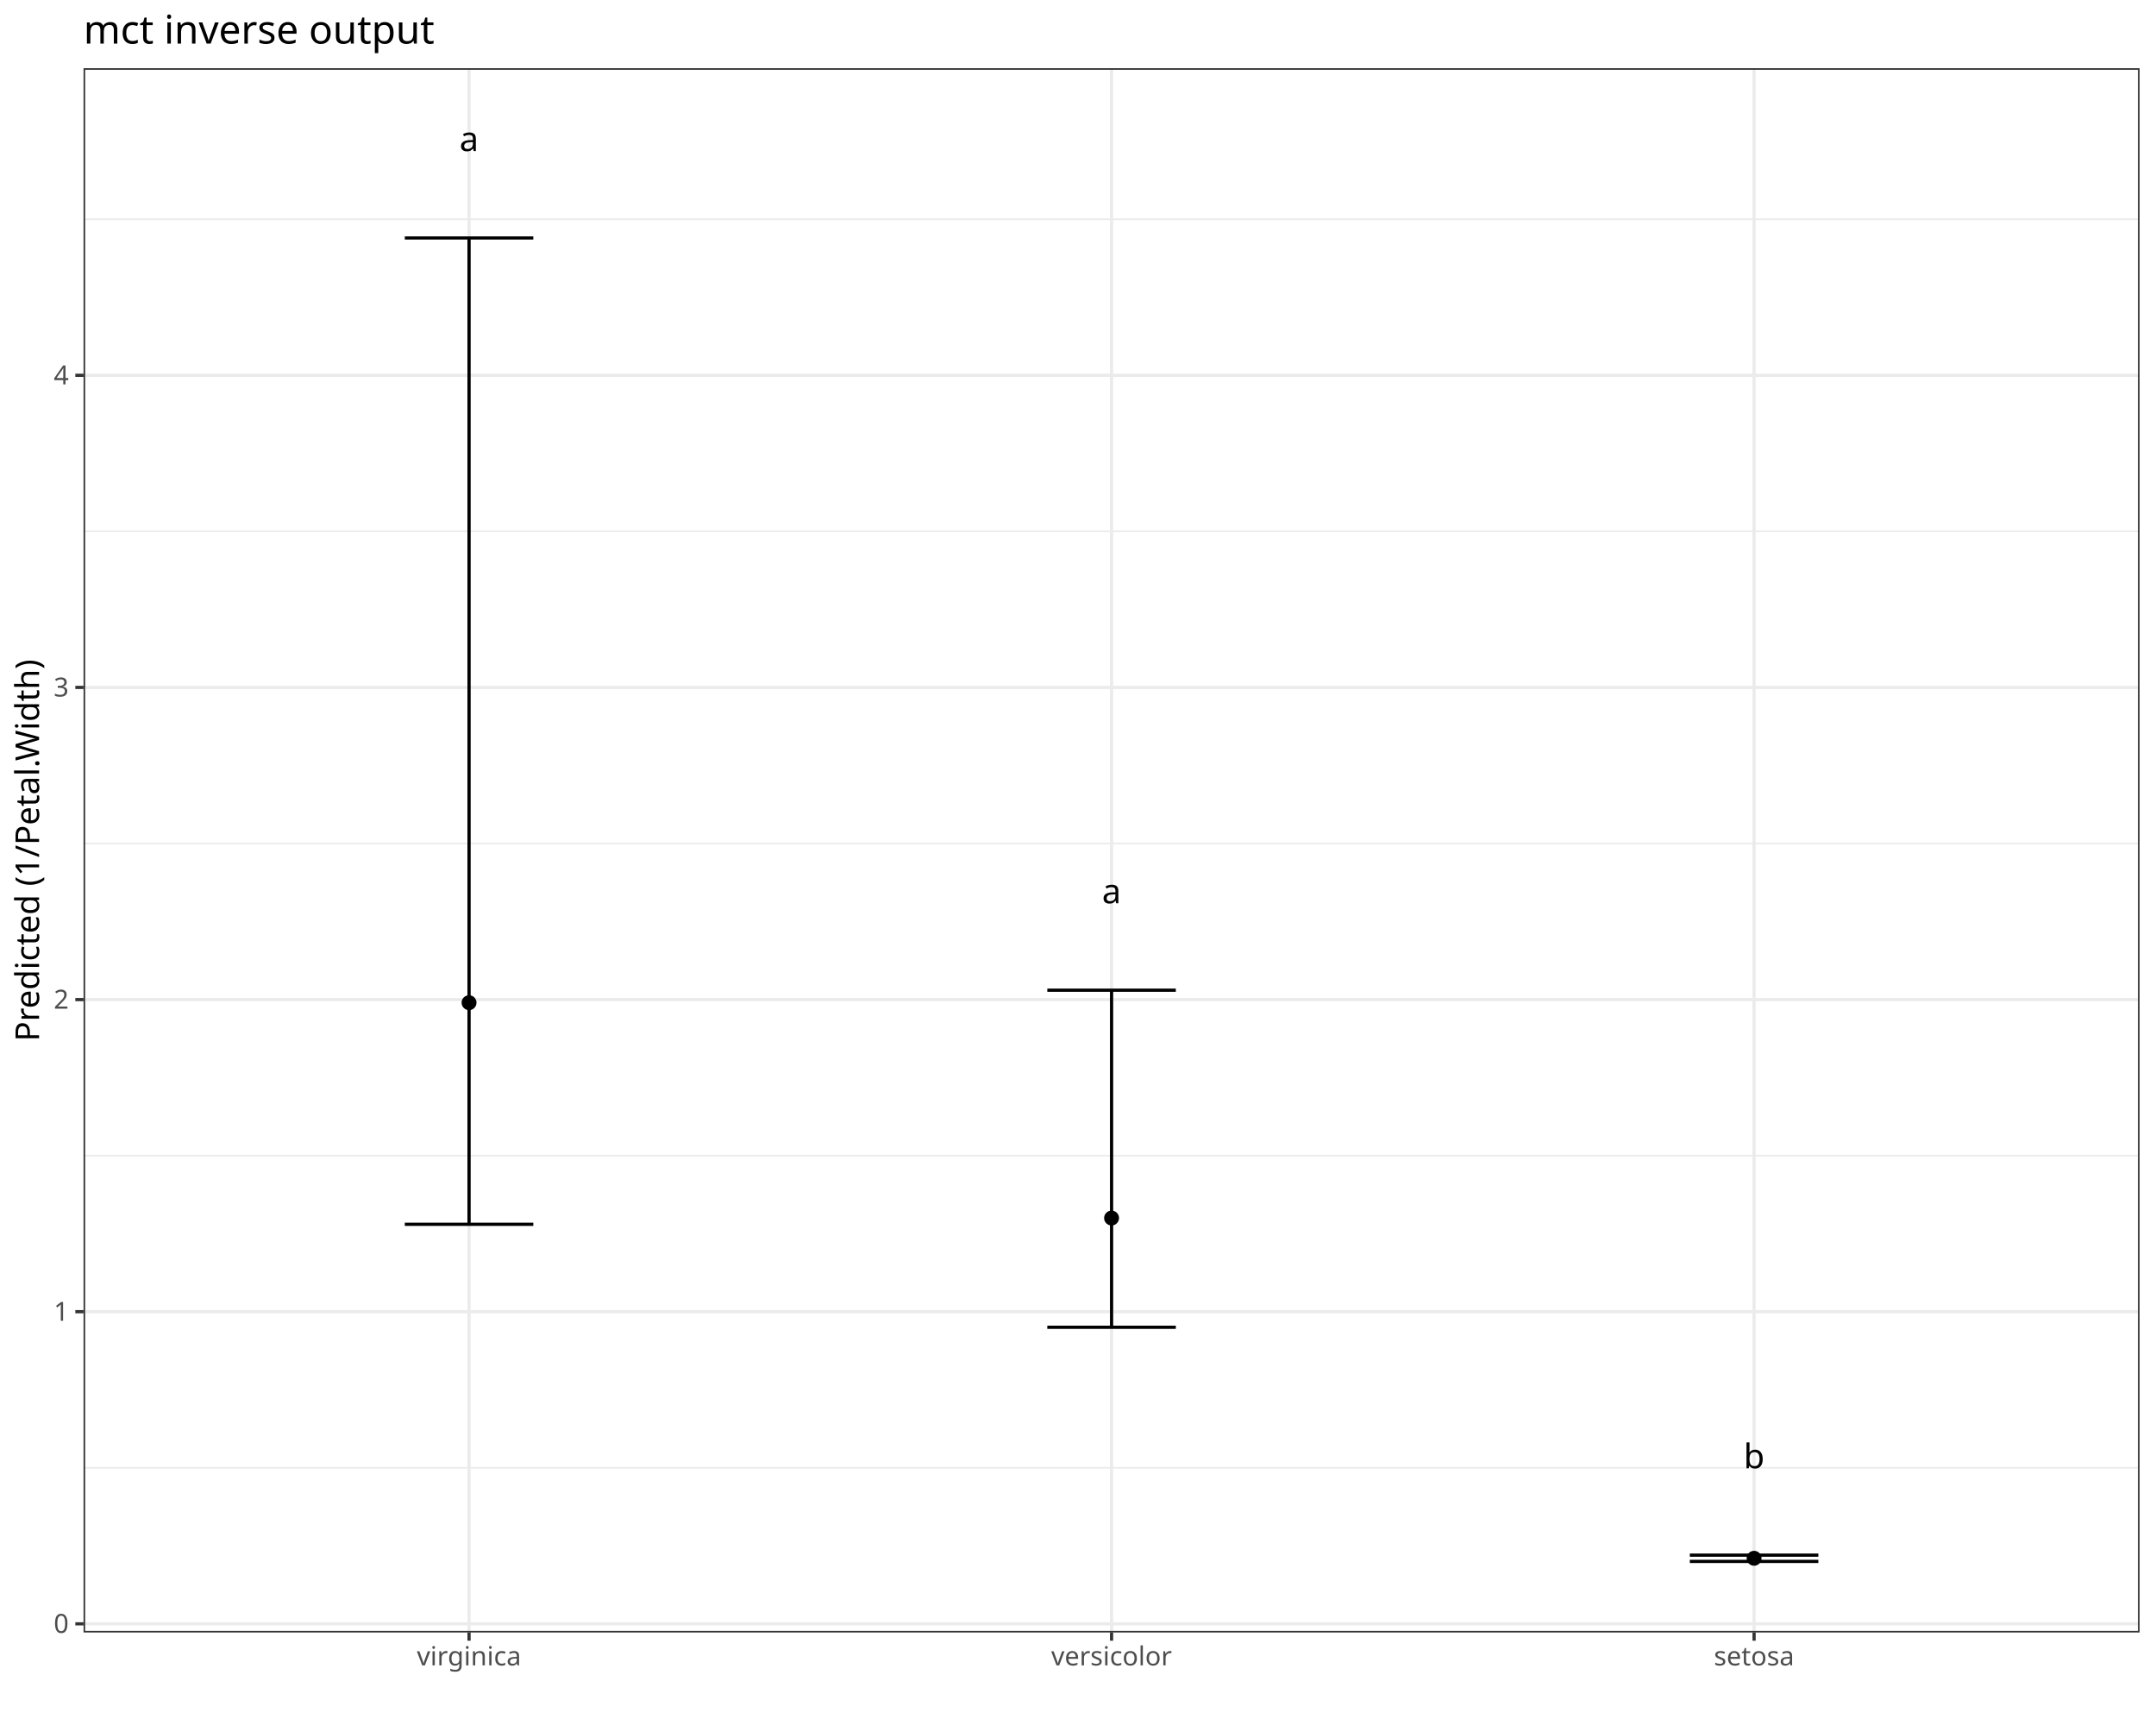
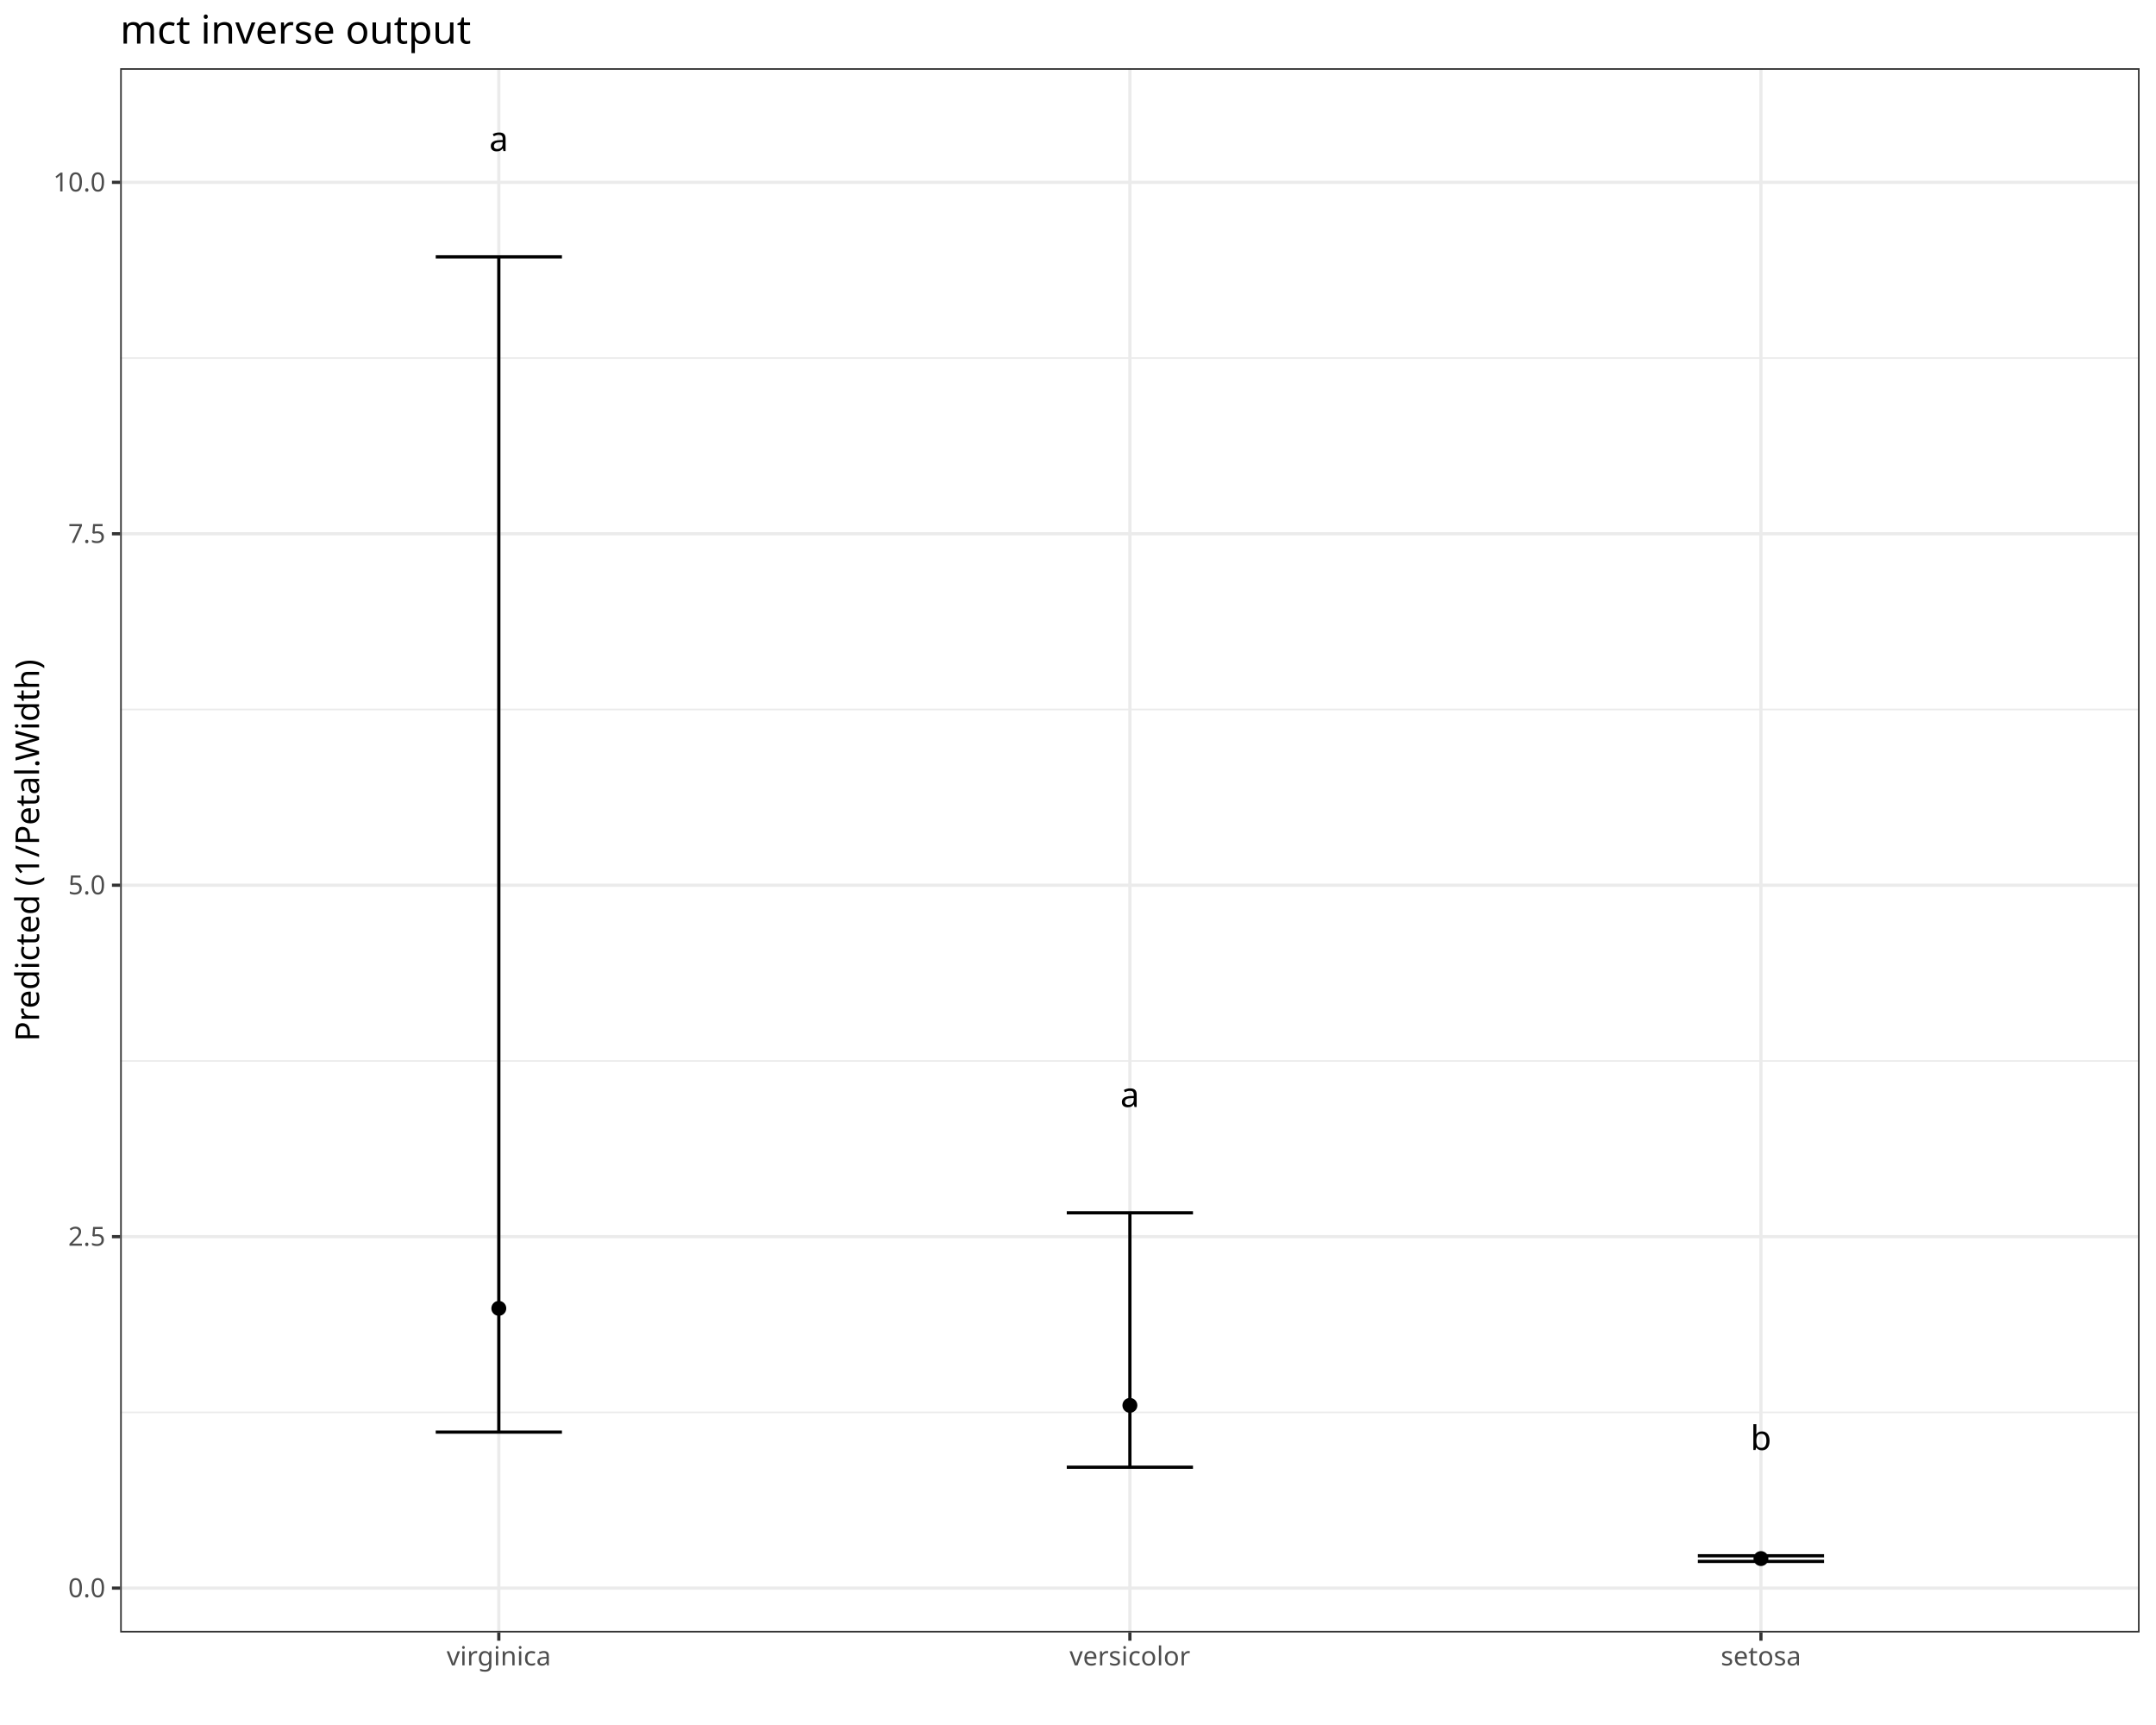
<svg xmlns="http://www.w3.org/2000/svg" class="svglite" data-engine-version="2.0" width="720.00pt" height="576.00pt" viewBox="0 0 720.00 576.00">
  <defs>
    <style type="text/css">
    .svglite line, .svglite polyline, .svglite polygon, .svglite path, .svglite rect, .svglite circle {
      fill: none;
      stroke: #000000;
      stroke-linecap: round;
      stroke-linejoin: round;
      stroke-miterlimit: 10.00;
    }
  </style>
  </defs>
  <rect width="100%" height="100%" style="stroke: none; fill: #FFFFFF;" />
  <defs>
    <clipPath id="cpMC4wMHw3MjAuMDB8MC4wMHw1NzYuMDA=">
      <rect x="0.00" y="0.00" width="720.00" height="576.00" />
    </clipPath>
  </defs>
  <g clip-path="url(#cpMC4wMHw3MjAuMDB8MC4wMHw1NzYuMDA=)">
-     <rect x="-0" y="0.00" width="720.00" height="576.00" style="stroke-width: 1.07; stroke: #FFFFFF; fill: #FFFFFF;" />
+     <rect x="0.00" y="0.00" width="720.00" height="576.00" style="stroke-width: 1.07; stroke: #FFFFFF; fill: #FFFFFF;" />
  </g>
  <defs>
-     <clipPath id="cpMjcuOTB8NzE0LjUyfDIyLjc4fDU0NS4xMQ==">
-       <rect x="27.90" y="22.78" width="686.62" height="522.33" />
+     <clipPath id="cpNDAuMTN8NzE0LjUyfDIyLjc4fDU0NS4xMQ==">
+       <rect x="40.13" y="22.78" width="674.39" height="522.33" />
    </clipPath>
  </defs>
-   <g clip-path="url(#cpMjcuOTB8NzE0LjUyfDIyLjc4fDU0NS4xMQ==)">
-     <rect x="27.90" y="22.78" width="686.62" height="522.33" style="stroke-width: 1.07; stroke: none; fill: #FFFFFF;" />
-     <polyline points="27.90,490.10 714.52,490.10 " style="stroke-width: 0.53; stroke: #EBEBEB; stroke-linecap: butt;" />
-     <polyline points="27.90,385.88 714.52,385.88 " style="stroke-width: 0.53; stroke: #EBEBEB; stroke-linecap: butt;" />
-     <polyline points="27.90,281.66 714.52,281.66 " style="stroke-width: 0.53; stroke: #EBEBEB; stroke-linecap: butt;" />
-     <polyline points="27.90,177.43 714.52,177.43 " style="stroke-width: 0.53; stroke: #EBEBEB; stroke-linecap: butt;" />
-     <polyline points="27.90,73.21 714.52,73.21 " style="stroke-width: 0.53; stroke: #EBEBEB; stroke-linecap: butt;" />
-     <polyline points="27.90,542.22 714.52,542.22 " style="stroke-width: 1.07; stroke: #EBEBEB; stroke-linecap: butt;" />
-     <polyline points="27.90,437.99 714.52,437.99 " style="stroke-width: 1.07; stroke: #EBEBEB; stroke-linecap: butt;" />
-     <polyline points="27.90,333.77 714.52,333.77 " style="stroke-width: 1.07; stroke: #EBEBEB; stroke-linecap: butt;" />
-     <polyline points="27.90,229.54 714.52,229.54 " style="stroke-width: 1.07; stroke: #EBEBEB; stroke-linecap: butt;" />
-     <polyline points="27.90,125.32 714.52,125.32 " style="stroke-width: 1.07; stroke: #EBEBEB; stroke-linecap: butt;" />
-     <polyline points="156.64,545.11 156.64,22.78 " style="stroke-width: 1.07; stroke: #EBEBEB; stroke-linecap: butt;" />
-     <polyline points="371.21,545.11 371.21,22.78 " style="stroke-width: 1.07; stroke: #EBEBEB; stroke-linecap: butt;" />
-     <polyline points="585.78,545.11 585.78,22.78 " style="stroke-width: 1.07; stroke: #EBEBEB; stroke-linecap: butt;" />
-     <circle cx="156.64" cy="334.81" r="2.49" style="stroke-width: 0.71; stroke: none; fill: #000000;" />
-     <circle cx="371.21" cy="406.72" r="2.49" style="stroke-width: 0.71; stroke: none; fill: #000000;" />
-     <circle cx="585.78" cy="520.33" r="2.49" style="stroke-width: 0.71; stroke: none; fill: #000000;" />
-     <polyline points="135.18,408.81 178.10,408.81 " style="stroke-width: 1.07; stroke-linecap: butt;" />
-     <polyline points="156.64,408.81 156.64,79.46 " style="stroke-width: 1.07; stroke-linecap: butt;" />
-     <polyline points="135.18,79.46 178.10,79.46 " style="stroke-width: 1.07; stroke-linecap: butt;" />
-     <polyline points="349.75,443.20 392.67,443.20 " style="stroke-width: 1.07; stroke-linecap: butt;" />
-     <polyline points="371.21,443.20 371.21,330.64 " style="stroke-width: 1.07; stroke-linecap: butt;" />
-     <polyline points="349.75,330.64 392.67,330.64 " style="stroke-width: 1.07; stroke-linecap: butt;" />
-     <polyline points="564.32,521.37 607.24,521.37 " style="stroke-width: 1.07; stroke-linecap: butt;" />
-     <polyline points="585.78,521.37 585.78,519.29 " style="stroke-width: 1.07; stroke-linecap: butt;" />
-     <polyline points="564.32,519.29 607.24,519.29 " style="stroke-width: 1.07; stroke-linecap: butt;" />
-     <text x="156.64" y="50.44" text-anchor="middle" style="font-size: 11.38px; font-family: sans;" textLength="6.33px" lengthAdjust="spacingAndGlyphs">a</text>
-     <text x="371.21" y="301.62" text-anchor="middle" style="font-size: 11.38px; font-family: sans;" textLength="6.33px" lengthAdjust="spacingAndGlyphs">a</text>
-     <text x="585.78" y="490.27" text-anchor="middle" style="font-size: 11.38px; font-family: sans;" textLength="6.33px" lengthAdjust="spacingAndGlyphs">b</text>
-     <rect x="27.90" y="22.78" width="686.62" height="522.33" style="stroke-width: 1.07; stroke: #333333;" />
+   <g clip-path="url(#cpNDAuMTN8NzE0LjUyfDIyLjc4fDU0NS4xMQ==)">
+     <rect x="40.13" y="22.78" width="674.39" height="522.33" style="stroke-width: 1.07; stroke: none; fill: #FFFFFF;" />
+     <polyline points="40.13,471.61 714.52,471.61 " style="stroke-width: 0.53; stroke: #EBEBEB; stroke-linecap: butt;" />
+     <polyline points="40.13,354.26 714.52,354.26 " style="stroke-width: 0.53; stroke: #EBEBEB; stroke-linecap: butt;" />
+     <polyline points="40.13,236.91 714.52,236.91 " style="stroke-width: 0.53; stroke: #EBEBEB; stroke-linecap: butt;" />
+     <polyline points="40.13,119.56 714.52,119.56 " style="stroke-width: 0.53; stroke: #EBEBEB; stroke-linecap: butt;" />
+     <polyline points="40.13,530.29 714.52,530.29 " style="stroke-width: 1.07; stroke: #EBEBEB; stroke-linecap: butt;" />
+     <polyline points="40.13,412.94 714.52,412.94 " style="stroke-width: 1.07; stroke: #EBEBEB; stroke-linecap: butt;" />
+     <polyline points="40.13,295.59 714.52,295.59 " style="stroke-width: 1.07; stroke: #EBEBEB; stroke-linecap: butt;" />
+     <polyline points="40.13,178.24 714.52,178.24 " style="stroke-width: 1.07; stroke: #EBEBEB; stroke-linecap: butt;" />
+     <polyline points="40.13,60.89 714.52,60.89 " style="stroke-width: 1.07; stroke: #EBEBEB; stroke-linecap: butt;" />
+     <polyline points="166.58,545.11 166.58,22.78 " style="stroke-width: 1.07; stroke: #EBEBEB; stroke-linecap: butt;" />
+     <polyline points="377.33,545.11 377.33,22.78 " style="stroke-width: 1.07; stroke: #EBEBEB; stroke-linecap: butt;" />
+     <polyline points="588.07,545.11 588.07,22.78 " style="stroke-width: 1.07; stroke: #EBEBEB; stroke-linecap: butt;" />
+     <circle cx="166.58" cy="436.88" r="2.49" style="stroke-width: 0.71; stroke: none; fill: #000000;" />
+     <circle cx="377.33" cy="469.27" r="2.49" style="stroke-width: 0.71; stroke: none; fill: #000000;" />
+     <circle cx="588.07" cy="520.43" r="2.49" style="stroke-width: 0.71; stroke: none; fill: #000000;" />
+     <polyline points="145.51,478.19 187.66,478.19 " style="stroke-width: 1.07; stroke-linecap: butt;" />
+     <polyline points="166.58,478.19 166.58,85.77 " style="stroke-width: 1.07; stroke-linecap: butt;" />
+     <polyline points="145.51,85.77 187.66,85.77 " style="stroke-width: 1.07; stroke-linecap: butt;" />
+     <polyline points="356.25,489.92 398.40,489.92 " style="stroke-width: 1.07; stroke-linecap: butt;" />
+     <polyline points="377.33,489.92 377.33,404.96 " style="stroke-width: 1.07; stroke-linecap: butt;" />
+     <polyline points="356.25,404.96 398.40,404.96 " style="stroke-width: 1.07; stroke-linecap: butt;" />
+     <polyline points="567.00,521.37 609.15,521.37 " style="stroke-width: 1.07; stroke-linecap: butt;" />
+     <polyline points="588.07,521.37 588.07,519.49 " style="stroke-width: 1.07; stroke-linecap: butt;" />
+     <polyline points="567.00,519.49 609.15,519.49 " style="stroke-width: 1.07; stroke-linecap: butt;" />
+     <text x="166.58" y="50.44" text-anchor="middle" style="font-size: 11.38px; font-family: sans;" textLength="6.33px" lengthAdjust="spacingAndGlyphs">a</text>
+     <text x="377.33" y="369.63" text-anchor="middle" style="font-size: 11.38px; font-family: sans;" textLength="6.33px" lengthAdjust="spacingAndGlyphs">a</text>
+     <text x="588.07" y="484.17" text-anchor="middle" style="font-size: 11.38px; font-family: sans;" textLength="6.33px" lengthAdjust="spacingAndGlyphs">b</text>
+     <rect x="40.13" y="22.78" width="674.39" height="522.33" style="stroke-width: 1.07; stroke: #333333;" />
  </g>
  <g clip-path="url(#cpMC4wMHw3MjAuMDB8MC4wMHw1NzYuMDA=)">
-     <text x="22.97" y="545.24" text-anchor="end" style="font-size: 8.80px; fill: #4D4D4D; font-family: sans;" textLength="4.89px" lengthAdjust="spacingAndGlyphs">0</text>
-     <text x="22.97" y="441.02" text-anchor="end" style="font-size: 8.80px; fill: #4D4D4D; font-family: sans;" textLength="4.89px" lengthAdjust="spacingAndGlyphs">1</text>
-     <text x="22.97" y="336.80" text-anchor="end" style="font-size: 8.80px; fill: #4D4D4D; font-family: sans;" textLength="4.89px" lengthAdjust="spacingAndGlyphs">2</text>
-     <text x="22.97" y="232.57" text-anchor="end" style="font-size: 8.80px; fill: #4D4D4D; font-family: sans;" textLength="4.89px" lengthAdjust="spacingAndGlyphs">3</text>
-     <text x="22.97" y="128.35" text-anchor="end" style="font-size: 8.80px; fill: #4D4D4D; font-family: sans;" textLength="4.89px" lengthAdjust="spacingAndGlyphs">4</text>
-     <polyline points="25.16,542.22 27.90,542.22 " style="stroke-width: 1.07; stroke: #333333; stroke-linecap: butt;" />
-     <polyline points="25.16,437.99 27.90,437.99 " style="stroke-width: 1.07; stroke: #333333; stroke-linecap: butt;" />
-     <polyline points="25.16,333.77 27.90,333.77 " style="stroke-width: 1.07; stroke: #333333; stroke-linecap: butt;" />
-     <polyline points="25.16,229.54 27.90,229.54 " style="stroke-width: 1.07; stroke: #333333; stroke-linecap: butt;" />
-     <polyline points="25.16,125.32 27.90,125.32 " style="stroke-width: 1.07; stroke: #333333; stroke-linecap: butt;" />
-     <polyline points="156.64,547.85 156.64,545.11 " style="stroke-width: 1.07; stroke: #333333; stroke-linecap: butt;" />
-     <polyline points="371.21,547.85 371.21,545.11 " style="stroke-width: 1.07; stroke: #333333; stroke-linecap: butt;" />
-     <polyline points="585.78,547.85 585.78,545.11 " style="stroke-width: 1.07; stroke: #333333; stroke-linecap: butt;" />
-     <text x="156.64" y="556.10" text-anchor="middle" style="font-size: 8.80px; fill: #4D4D4D; font-family: sans;" textLength="32.28px" lengthAdjust="spacingAndGlyphs">virginica</text>
-     <text x="371.21" y="556.10" text-anchor="middle" style="font-size: 8.80px; fill: #4D4D4D; font-family: sans;" textLength="37.66px" lengthAdjust="spacingAndGlyphs">versicolor</text>
-     <text x="585.78" y="556.10" text-anchor="middle" style="font-size: 8.80px; fill: #4D4D4D; font-family: sans;" textLength="25.94px" lengthAdjust="spacingAndGlyphs">setosa</text>
+     <text x="35.20" y="533.32" text-anchor="end" style="font-size: 8.80px; fill: #4D4D4D; font-family: sans;" textLength="12.23px" lengthAdjust="spacingAndGlyphs">0.0</text>
+     <text x="35.20" y="415.97" text-anchor="end" style="font-size: 8.80px; fill: #4D4D4D; font-family: sans;" textLength="12.23px" lengthAdjust="spacingAndGlyphs">2.5</text>
+     <text x="35.20" y="298.62" text-anchor="end" style="font-size: 8.80px; fill: #4D4D4D; font-family: sans;" textLength="12.23px" lengthAdjust="spacingAndGlyphs">5.0</text>
+     <text x="35.20" y="181.27" text-anchor="end" style="font-size: 8.80px; fill: #4D4D4D; font-family: sans;" textLength="12.23px" lengthAdjust="spacingAndGlyphs">7.5</text>
+     <text x="35.20" y="63.92" text-anchor="end" style="font-size: 8.80px; fill: #4D4D4D; font-family: sans;" textLength="17.13px" lengthAdjust="spacingAndGlyphs">10.0</text>
+     <polyline points="37.39,530.29 40.13,530.29 " style="stroke-width: 1.07; stroke: #333333; stroke-linecap: butt;" />
+     <polyline points="37.39,412.94 40.13,412.94 " style="stroke-width: 1.07; stroke: #333333; stroke-linecap: butt;" />
+     <polyline points="37.39,295.59 40.13,295.59 " style="stroke-width: 1.07; stroke: #333333; stroke-linecap: butt;" />
+     <polyline points="37.39,178.24 40.13,178.24 " style="stroke-width: 1.07; stroke: #333333; stroke-linecap: butt;" />
+     <polyline points="37.39,60.89 40.13,60.89 " style="stroke-width: 1.07; stroke: #333333; stroke-linecap: butt;" />
+     <polyline points="166.58,547.85 166.58,545.11 " style="stroke-width: 1.07; stroke: #333333; stroke-linecap: butt;" />
+     <polyline points="377.33,547.85 377.33,545.11 " style="stroke-width: 1.07; stroke: #333333; stroke-linecap: butt;" />
+     <polyline points="588.07,547.85 588.07,545.11 " style="stroke-width: 1.07; stroke: #333333; stroke-linecap: butt;" />
+     <text x="166.58" y="556.10" text-anchor="middle" style="font-size: 8.80px; fill: #4D4D4D; font-family: sans;" textLength="32.28px" lengthAdjust="spacingAndGlyphs">virginica</text>
+     <text x="377.33" y="556.10" text-anchor="middle" style="font-size: 8.80px; fill: #4D4D4D; font-family: sans;" textLength="37.66px" lengthAdjust="spacingAndGlyphs">versicolor</text>
+     <text x="588.07" y="556.10" text-anchor="middle" style="font-size: 8.80px; fill: #4D4D4D; font-family: sans;" textLength="25.94px" lengthAdjust="spacingAndGlyphs">setosa</text>
    <text transform="translate(13.05,283.95) rotate(-90)" text-anchor="middle" style="font-size: 11.00px; font-family: sans;" textLength="122.28px" lengthAdjust="spacingAndGlyphs">Predicted (1/Petal.Width)</text>
-     <text x="27.90" y="14.56" style="font-size: 13.20px; font-family: sans;" textLength="107.87px" lengthAdjust="spacingAndGlyphs">mct inverse output</text>
+     <text x="40.13" y="14.56" style="font-size: 13.20px; font-family: sans;" textLength="107.87px" lengthAdjust="spacingAndGlyphs">mct inverse output</text>
  </g>
</svg>
